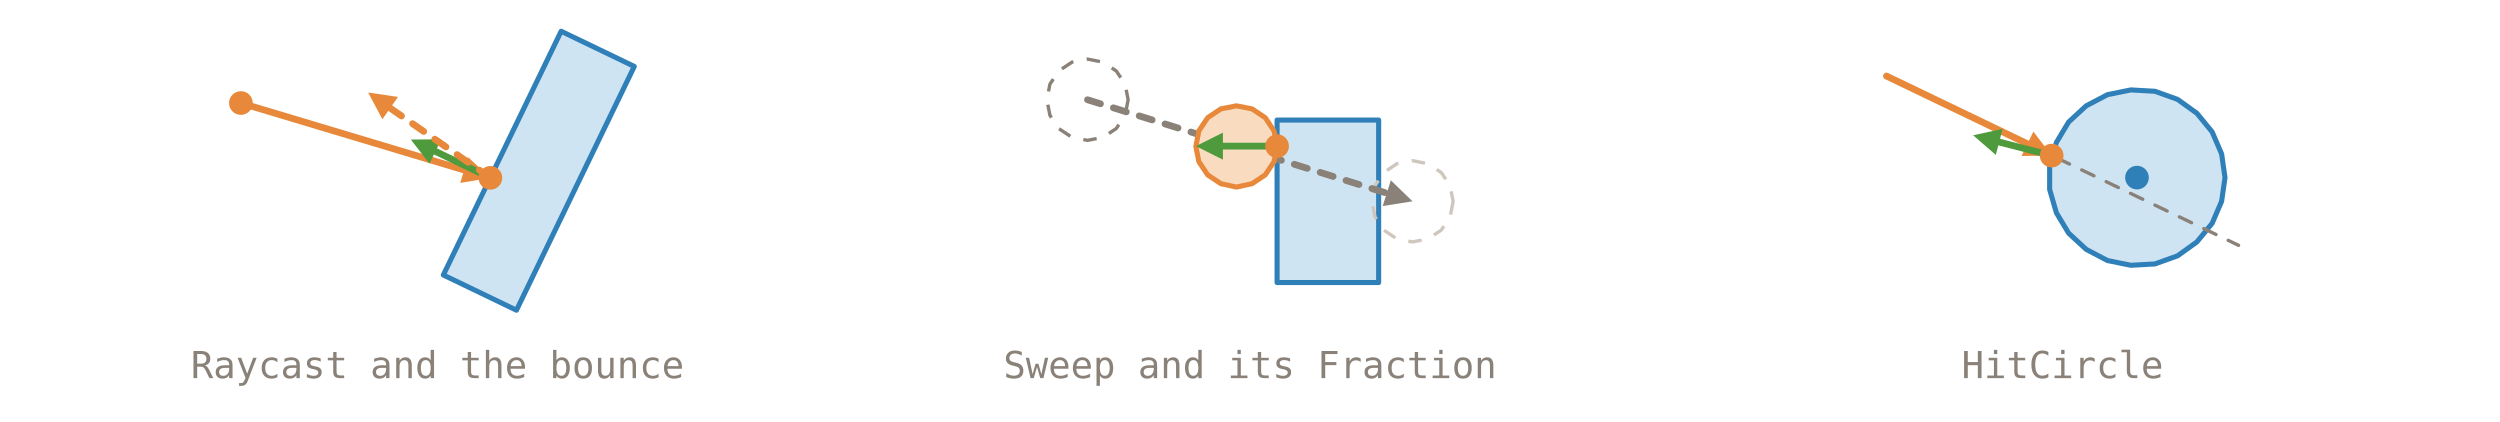
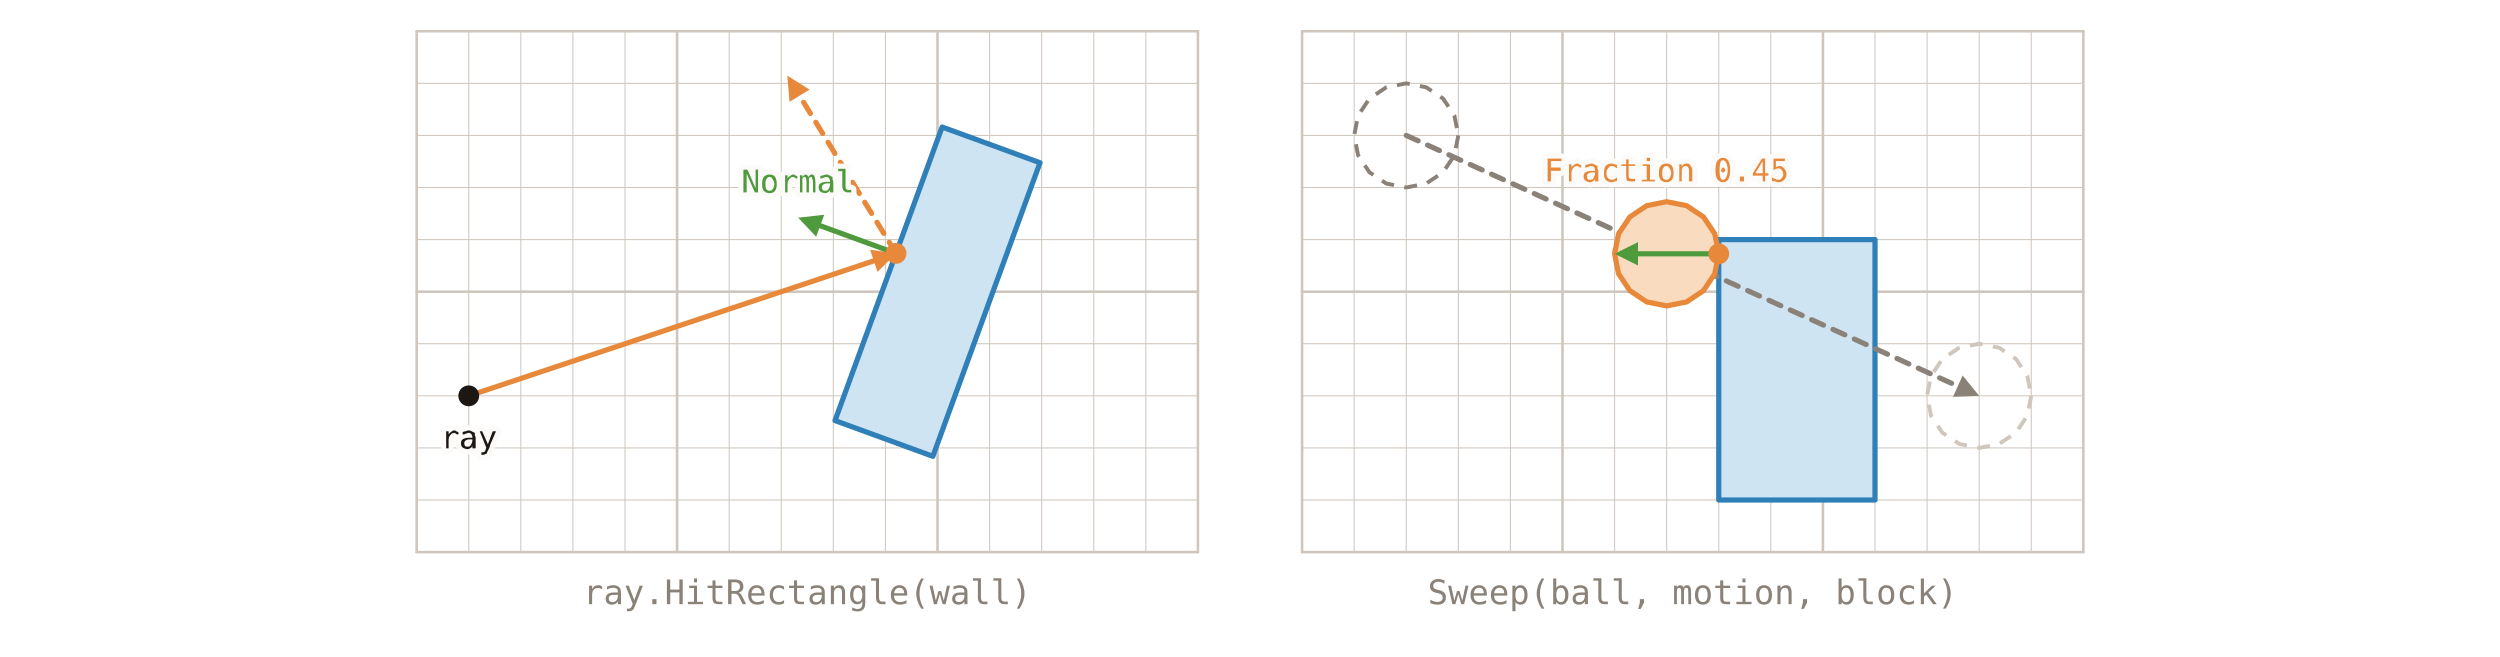
- <svg xmlns="http://www.w3.org/2000/svg" width="960" height="162" viewBox="0 0 960 162" role="img">
-   <g transform="translate(92.5 12.0) scale(1.3) translate(54.0 41.2)">
-     <polygon points="40.6,-41.2 62.2,-30.8 27.4,41.2 5.8,30.8" fill="#cfe4f3" stroke="#2f7fb8" stroke-width="1.5" stroke-linejoin="round" />
-     <line x1="-54.0" y1="-20.0" x2="12.0" y2="-0.2" stroke="#e8883a" stroke-width="2" stroke-linecap="round" />
-     <polygon points="19.7,2.1 10.8,3.6 13.1,-4.0" fill="#e8883a" />
-     <line x1="19.7" y1="2.1" x2="3.5" y2="-5.7" stroke="#4f9a3c" stroke-width="2" stroke-linecap="round" />
-     <polygon points="-3.8,-9.2 5.2,-9.3 1.7,-2.1" fill="#4f9a3c" />
-     <line x1="19.7" y1="2.1" x2="-9.9" y2="-18.5" stroke="#e8883a" stroke-width="2" stroke-dasharray="4 4" stroke-linecap="round" />
-     <polygon points="-16.4,-23.1 -7.6,-21.8 -12.2,-15.2" fill="#e8883a" />
-     <circle cx="19.7" cy="2.1" r="3.5" fill="#e8883a" />
-     <circle cx="-54.0" cy="-20.0" r="3.5" fill="#e8883a" />
+ <svg xmlns="http://www.w3.org/2000/svg" width="960" height="252" viewBox="0 0 960 252" role="img">
+   <g transform="translate(160.0 12.0) scale(20) translate(-0.000 -0.000)">
+     <line x1="0.000" y1="0.000" x2="0.000" y2="10.000" stroke="#cfc7be" stroke-width="0.050" stroke-linecap="round" />
+     <line x1="1.000" y1="0.000" x2="1.000" y2="10.000" stroke="#cfc7be" stroke-width="0.020" stroke-linecap="round" />
+     <line x1="2.000" y1="0.000" x2="2.000" y2="10.000" stroke="#cfc7be" stroke-width="0.020" stroke-linecap="round" />
+     <line x1="3.000" y1="0.000" x2="3.000" y2="10.000" stroke="#cfc7be" stroke-width="0.020" stroke-linecap="round" />
+     <line x1="4.000" y1="0.000" x2="4.000" y2="10.000" stroke="#cfc7be" stroke-width="0.020" stroke-linecap="round" />
+     <line x1="5.000" y1="0.000" x2="5.000" y2="10.000" stroke="#cfc7be" stroke-width="0.050" stroke-linecap="round" />
+     <line x1="6.000" y1="0.000" x2="6.000" y2="10.000" stroke="#cfc7be" stroke-width="0.020" stroke-linecap="round" />
+     <line x1="7.000" y1="0.000" x2="7.000" y2="10.000" stroke="#cfc7be" stroke-width="0.020" stroke-linecap="round" />
+     <line x1="8.000" y1="0.000" x2="8.000" y2="10.000" stroke="#cfc7be" stroke-width="0.020" stroke-linecap="round" />
+     <line x1="9.000" y1="0.000" x2="9.000" y2="10.000" stroke="#cfc7be" stroke-width="0.020" stroke-linecap="round" />
+     <line x1="10.000" y1="0.000" x2="10.000" y2="10.000" stroke="#cfc7be" stroke-width="0.050" stroke-linecap="round" />
+     <line x1="11.000" y1="0.000" x2="11.000" y2="10.000" stroke="#cfc7be" stroke-width="0.020" stroke-linecap="round" />
+     <line x1="12.000" y1="0.000" x2="12.000" y2="10.000" stroke="#cfc7be" stroke-width="0.020" stroke-linecap="round" />
+     <line x1="13.000" y1="0.000" x2="13.000" y2="10.000" stroke="#cfc7be" stroke-width="0.020" stroke-linecap="round" />
+     <line x1="14.000" y1="0.000" x2="14.000" y2="10.000" stroke="#cfc7be" stroke-width="0.020" stroke-linecap="round" />
+     <line x1="15.000" y1="0.000" x2="15.000" y2="10.000" stroke="#cfc7be" stroke-width="0.050" stroke-linecap="round" />
+     <line x1="0.000" y1="0.000" x2="15.000" y2="0.000" stroke="#cfc7be" stroke-width="0.050" stroke-linecap="round" />
+     <line x1="0.000" y1="1.000" x2="15.000" y2="1.000" stroke="#cfc7be" stroke-width="0.020" stroke-linecap="round" />
+     <line x1="0.000" y1="2.000" x2="15.000" y2="2.000" stroke="#cfc7be" stroke-width="0.020" stroke-linecap="round" />
+     <line x1="0.000" y1="3.000" x2="15.000" y2="3.000" stroke="#cfc7be" stroke-width="0.020" stroke-linecap="round" />
+     <line x1="0.000" y1="4.000" x2="15.000" y2="4.000" stroke="#cfc7be" stroke-width="0.020" stroke-linecap="round" />
+     <line x1="0.000" y1="5.000" x2="15.000" y2="5.000" stroke="#cfc7be" stroke-width="0.050" stroke-linecap="round" />
+     <line x1="0.000" y1="6.000" x2="15.000" y2="6.000" stroke="#cfc7be" stroke-width="0.020" stroke-linecap="round" />
+     <line x1="0.000" y1="7.000" x2="15.000" y2="7.000" stroke="#cfc7be" stroke-width="0.020" stroke-linecap="round" />
+     <line x1="0.000" y1="8.000" x2="15.000" y2="8.000" stroke="#cfc7be" stroke-width="0.020" stroke-linecap="round" />
+     <line x1="0.000" y1="9.000" x2="15.000" y2="9.000" stroke="#cfc7be" stroke-width="0.020" stroke-linecap="round" />
+     <line x1="0.000" y1="10.000" x2="15.000" y2="10.000" stroke="#cfc7be" stroke-width="0.050" stroke-linecap="round" />
+     <polygon points="10.089,1.839 11.968,2.525 9.911,8.161 8.032,7.475" fill="#cfe4f3" stroke="#2f7fb8" stroke-width="0.100" stroke-linejoin="round" />
+     <line x1="1.000" y1="7.000" x2="8.777" y2="4.408" stroke="#e8883a" stroke-width="0.100" stroke-linecap="round" />
+     <polygon points="9.204,4.265 8.848,4.621 8.706,4.194" fill="#e8883a" />
+     <line x1="9.204" y1="4.265" x2="7.748" y2="3.734" stroke="#4f9a3c" stroke-width="0.100" stroke-linecap="round" />
+     <polygon points="7.325,3.580 7.825,3.523 7.670,3.945" fill="#4f9a3c" />
+     <line x1="9.204" y1="4.265" x2="7.351" y2="1.237" stroke="#e8883a" stroke-width="0.100" stroke-dasharray="0.250 0.200" stroke-linecap="round" />
+     <polygon points="7.116,0.853 7.543,1.120 7.159,1.355" fill="#e8883a" />
+     <circle cx="9.204" cy="4.265" r="0.200" fill="#e8883a" />
+     <text x="7.325" y="3.090" font-family="ui-monospace, SFMono-Regular, Menlo, Consolas, monospace" font-size="0.600" text-anchor="middle" fill="#4f9a3c" stroke="#fdfbf9" stroke-width="0.200" stroke-linejoin="round" paint-order="stroke">Normal</text>
+     <circle cx="1.000" cy="7.000" r="0.200" fill="#1c1713" />
+     <text x="1.000" y="8.010" font-family="ui-monospace, SFMono-Regular, Menlo, Consolas, monospace" font-size="0.600" text-anchor="middle" fill="#1c1713" stroke="#fdfbf9" stroke-width="0.200" stroke-linejoin="round" paint-order="stroke">ray</text>
  </g>
-   <text x="168.0" y="145.2" font-family="ui-monospace, SFMono-Regular, Menlo, Consolas, monospace" font-size="14.3" text-anchor="middle" fill="#8a8178">Raycast and the bounce</text>
-   <g transform="translate(402.0 22.7) scale(1.3) translate(58.0 26.0)">
-     <polygon points="10.0,-8.0 40.0,-8.0 40.0,40.0 10.0,40.0" fill="#cfe4f3" stroke="#2f7fb8" stroke-width="1.5" stroke-linejoin="round" />
-     <polygon points="-34.0,-14.0 -34.9,-9.4 -37.5,-5.5 -41.4,-2.9 -46.0,-2.0 -50.6,-2.9 -54.5,-5.5 -57.1,-9.4 -58.0,-14.0 -57.1,-18.6 -54.5,-22.5 -50.6,-25.1 -46.0,-26.0 -41.4,-25.1 -37.5,-22.5 -34.9,-18.6" fill="none" stroke="#8a8178" stroke-width="1" stroke-dasharray="4 4" stroke-linejoin="round" />
-     <polygon points="62.0,16.0 61.1,20.6 58.5,24.5 54.6,27.1 50.0,28.0 45.4,27.1 41.5,24.5 38.9,20.6 38.0,16.0 38.9,11.4 41.5,7.5 45.4,4.9 50.0,4.0 54.6,4.9 58.5,7.5 61.1,11.4" fill="none" stroke="#cfc7be" stroke-width="1" stroke-dasharray="4 4" stroke-linejoin="round" />
-     <line x1="-46.0" y1="-14.0" x2="42.4" y2="13.6" stroke="#8a8178" stroke-width="2" stroke-dasharray="4 4" stroke-linecap="round" />
-     <polygon points="50.0,16.0 41.2,17.4 43.6,9.8" fill="#8a8178" />
-     <polygon points="10.0,-0.2 9.1,4.3 6.5,8.2 2.6,10.8 -2.0,11.8 -6.6,10.8 -10.5,8.2 -13.1,4.3 -14.0,-0.2 -13.1,-4.8 -10.5,-8.7 -6.6,-11.3 -2.0,-12.2 2.6,-11.3 6.5,-8.7 9.1,-4.8" fill="#f9dcc0" stroke="#e8883a" stroke-width="1.5" stroke-linejoin="round" />
-     <line x1="10.0" y1="-0.3" x2="-6.0" y2="-0.3" stroke="#4f9a3c" stroke-width="2" stroke-linecap="round" />
-     <polygon points="-14.0,-0.3 -6.0,-4.3 -6.0,3.7" fill="#4f9a3c" />
-     <circle cx="10.0" cy="-0.3" r="3.5" fill="#e8883a" />
+   <text x="310.0" y="232.0" font-family="ui-monospace, SFMono-Regular, Menlo, Consolas, monospace" font-size="13" text-anchor="middle" fill="#8a8178">ray.HitRectangle(wall)</text>
+   <g transform="translate(500.0 12.0) scale(20) translate(-0.000 -0.000)">
+     <line x1="0.000" y1="0.000" x2="0.000" y2="10.000" stroke="#cfc7be" stroke-width="0.050" stroke-linecap="round" />
+     <line x1="1.000" y1="0.000" x2="1.000" y2="10.000" stroke="#cfc7be" stroke-width="0.020" stroke-linecap="round" />
+     <line x1="2.000" y1="0.000" x2="2.000" y2="10.000" stroke="#cfc7be" stroke-width="0.020" stroke-linecap="round" />
+     <line x1="3.000" y1="0.000" x2="3.000" y2="10.000" stroke="#cfc7be" stroke-width="0.020" stroke-linecap="round" />
+     <line x1="4.000" y1="0.000" x2="4.000" y2="10.000" stroke="#cfc7be" stroke-width="0.020" stroke-linecap="round" />
+     <line x1="5.000" y1="0.000" x2="5.000" y2="10.000" stroke="#cfc7be" stroke-width="0.050" stroke-linecap="round" />
+     <line x1="6.000" y1="0.000" x2="6.000" y2="10.000" stroke="#cfc7be" stroke-width="0.020" stroke-linecap="round" />
+     <line x1="7.000" y1="0.000" x2="7.000" y2="10.000" stroke="#cfc7be" stroke-width="0.020" stroke-linecap="round" />
+     <line x1="8.000" y1="0.000" x2="8.000" y2="10.000" stroke="#cfc7be" stroke-width="0.020" stroke-linecap="round" />
+     <line x1="9.000" y1="0.000" x2="9.000" y2="10.000" stroke="#cfc7be" stroke-width="0.020" stroke-linecap="round" />
+     <line x1="10.000" y1="0.000" x2="10.000" y2="10.000" stroke="#cfc7be" stroke-width="0.050" stroke-linecap="round" />
+     <line x1="11.000" y1="0.000" x2="11.000" y2="10.000" stroke="#cfc7be" stroke-width="0.020" stroke-linecap="round" />
+     <line x1="12.000" y1="0.000" x2="12.000" y2="10.000" stroke="#cfc7be" stroke-width="0.020" stroke-linecap="round" />
+     <line x1="13.000" y1="0.000" x2="13.000" y2="10.000" stroke="#cfc7be" stroke-width="0.020" stroke-linecap="round" />
+     <line x1="14.000" y1="0.000" x2="14.000" y2="10.000" stroke="#cfc7be" stroke-width="0.020" stroke-linecap="round" />
+     <line x1="15.000" y1="0.000" x2="15.000" y2="10.000" stroke="#cfc7be" stroke-width="0.050" stroke-linecap="round" />
+     <line x1="0.000" y1="0.000" x2="15.000" y2="0.000" stroke="#cfc7be" stroke-width="0.050" stroke-linecap="round" />
+     <line x1="0.000" y1="1.000" x2="15.000" y2="1.000" stroke="#cfc7be" stroke-width="0.020" stroke-linecap="round" />
+     <line x1="0.000" y1="2.000" x2="15.000" y2="2.000" stroke="#cfc7be" stroke-width="0.020" stroke-linecap="round" />
+     <line x1="0.000" y1="3.000" x2="15.000" y2="3.000" stroke="#cfc7be" stroke-width="0.020" stroke-linecap="round" />
+     <line x1="0.000" y1="4.000" x2="15.000" y2="4.000" stroke="#cfc7be" stroke-width="0.020" stroke-linecap="round" />
+     <line x1="0.000" y1="5.000" x2="15.000" y2="5.000" stroke="#cfc7be" stroke-width="0.050" stroke-linecap="round" />
+     <line x1="0.000" y1="6.000" x2="15.000" y2="6.000" stroke="#cfc7be" stroke-width="0.020" stroke-linecap="round" />
+     <line x1="0.000" y1="7.000" x2="15.000" y2="7.000" stroke="#cfc7be" stroke-width="0.020" stroke-linecap="round" />
+     <line x1="0.000" y1="8.000" x2="15.000" y2="8.000" stroke="#cfc7be" stroke-width="0.020" stroke-linecap="round" />
+     <line x1="0.000" y1="9.000" x2="15.000" y2="9.000" stroke="#cfc7be" stroke-width="0.020" stroke-linecap="round" />
+     <line x1="0.000" y1="10.000" x2="15.000" y2="10.000" stroke="#cfc7be" stroke-width="0.050" stroke-linecap="round" />
+     <polygon points="8.000,4.000 11.000,4.000 11.000,9.000 8.000,9.000" fill="#cfe4f3" stroke="#2f7fb8" stroke-width="0.100" stroke-linejoin="round" />
+     <polygon points="3.000,2.000 2.924,2.383 2.707,2.707 2.383,2.924 2.000,3.000 1.617,2.924 1.293,2.707 1.076,2.383 1.000,2.000 1.076,1.617 1.293,1.293 1.617,1.076 2.000,1.000 2.383,1.076 2.707,1.293 2.924,1.617" fill="none" stroke="#8a8178" stroke-width="0.075" stroke-dasharray="0.250 0.200" stroke-linejoin="round" />
+     <polygon points="14.000,7.000 13.924,7.383 13.707,7.707 13.383,7.924 13.000,8.000 12.617,7.924 12.293,7.707 12.076,7.383 12.000,7.000 12.076,6.617 12.293,6.293 12.617,6.076 13.000,6.000 13.383,6.076 13.707,6.293 13.924,6.617" fill="none" stroke="#cfc7be" stroke-width="0.075" stroke-dasharray="0.250 0.200" stroke-linejoin="round" />
+     <line x1="2.000" y1="2.000" x2="12.590" y2="6.814" stroke="#8a8178" stroke-width="0.100" stroke-dasharray="0.250 0.200" stroke-linecap="round" />
+     <polygon points="13.000,7.000 12.497,7.019 12.683,6.609" fill="#8a8178" />
+     <polygon points="8.000,4.273 7.924,4.655 7.707,4.980 7.383,5.197 7.000,5.273 6.617,5.197 6.293,4.980 6.076,4.655 6.000,4.273 6.076,3.890 6.293,3.566 6.617,3.349 7.000,3.273 7.383,3.349 7.707,3.566 7.924,3.890" fill="#f9dcc0" stroke="#e8883a" stroke-width="0.100" stroke-linejoin="round" />
+     <line x1="8.000" y1="4.273" x2="6.450" y2="4.273" stroke="#4f9a3c" stroke-width="0.100" stroke-linecap="round" />
+     <polygon points="6.000,4.273 6.450,4.048 6.450,4.498" fill="#4f9a3c" />
+     <circle cx="8.000" cy="4.273" r="0.200" fill="#e8883a" />
+     <text x="7.000" y="2.883" font-family="ui-monospace, SFMono-Regular, Menlo, Consolas, monospace" font-size="0.600" text-anchor="middle" fill="#e8883a" stroke="#fdfbf9" stroke-width="0.200" stroke-linejoin="round" paint-order="stroke">Fraction 0.45</text>
  </g>
-   <text x="480.0" y="145.2" font-family="ui-monospace, SFMono-Regular, Menlo, Consolas, monospace" font-size="14.3" text-anchor="middle" fill="#8a8178">Sweep and its Fraction</text>
-   <g transform="translate(724.4 29.2) scale(1.3) translate(54.0 30.0)">
-     <polygon points="46.0,0.0 45.0,7.0 42.2,13.5 37.7,19.0 32.0,23.1 25.3,25.5 18.2,25.9 11.3,24.5 5.0,21.2 -0.2,16.4 -3.8,10.4 -5.8,3.5 -5.8,-3.5 -3.8,-10.4 -0.2,-16.4 5.0,-21.2 11.3,-24.5 18.2,-25.9 25.3,-25.5 32.0,-23.1 37.7,-19.0 42.2,-13.5 45.0,-7.0" fill="#cfe4f3" stroke="#2f7fb8" stroke-width="1.5" stroke-linejoin="round" />
-     <line x1="-54.0" y1="-30.0" x2="50.0" y2="20.0" stroke="#8a8178" stroke-width="1" stroke-dasharray="4 4" stroke-linecap="round" />
-     <line x1="-54.0" y1="-30.0" x2="-12.4" y2="-10.0" stroke="#e8883a" stroke-width="2" stroke-linecap="round" />
-     <polygon points="-5.2,-6.5 -14.1,-6.4 -10.6,-13.6" fill="#e8883a" />
-     <line x1="-5.2" y1="-6.5" x2="-20.7" y2="-10.5" stroke="#4f9a3c" stroke-width="2" stroke-linecap="round" />
-     <polygon points="-28.4,-12.5 -19.7,-14.4 -21.7,-6.7" fill="#4f9a3c" />
-     <circle cx="-5.2" cy="-6.5" r="3.5" fill="#e8883a" />
-     <circle cx="20.0" cy="0.0" r="3.5" fill="#2f7fb8" />
-   </g>
-   <text x="792.0" y="145.2" font-family="ui-monospace, SFMono-Regular, Menlo, Consolas, monospace" font-size="14.3" text-anchor="middle" fill="#8a8178">HitCircle</text>
+   <text x="650.0" y="232.0" font-family="ui-monospace, SFMono-Regular, Menlo, Consolas, monospace" font-size="13" text-anchor="middle" fill="#8a8178">Sweep(ball, motion, block)</text>
</svg>
